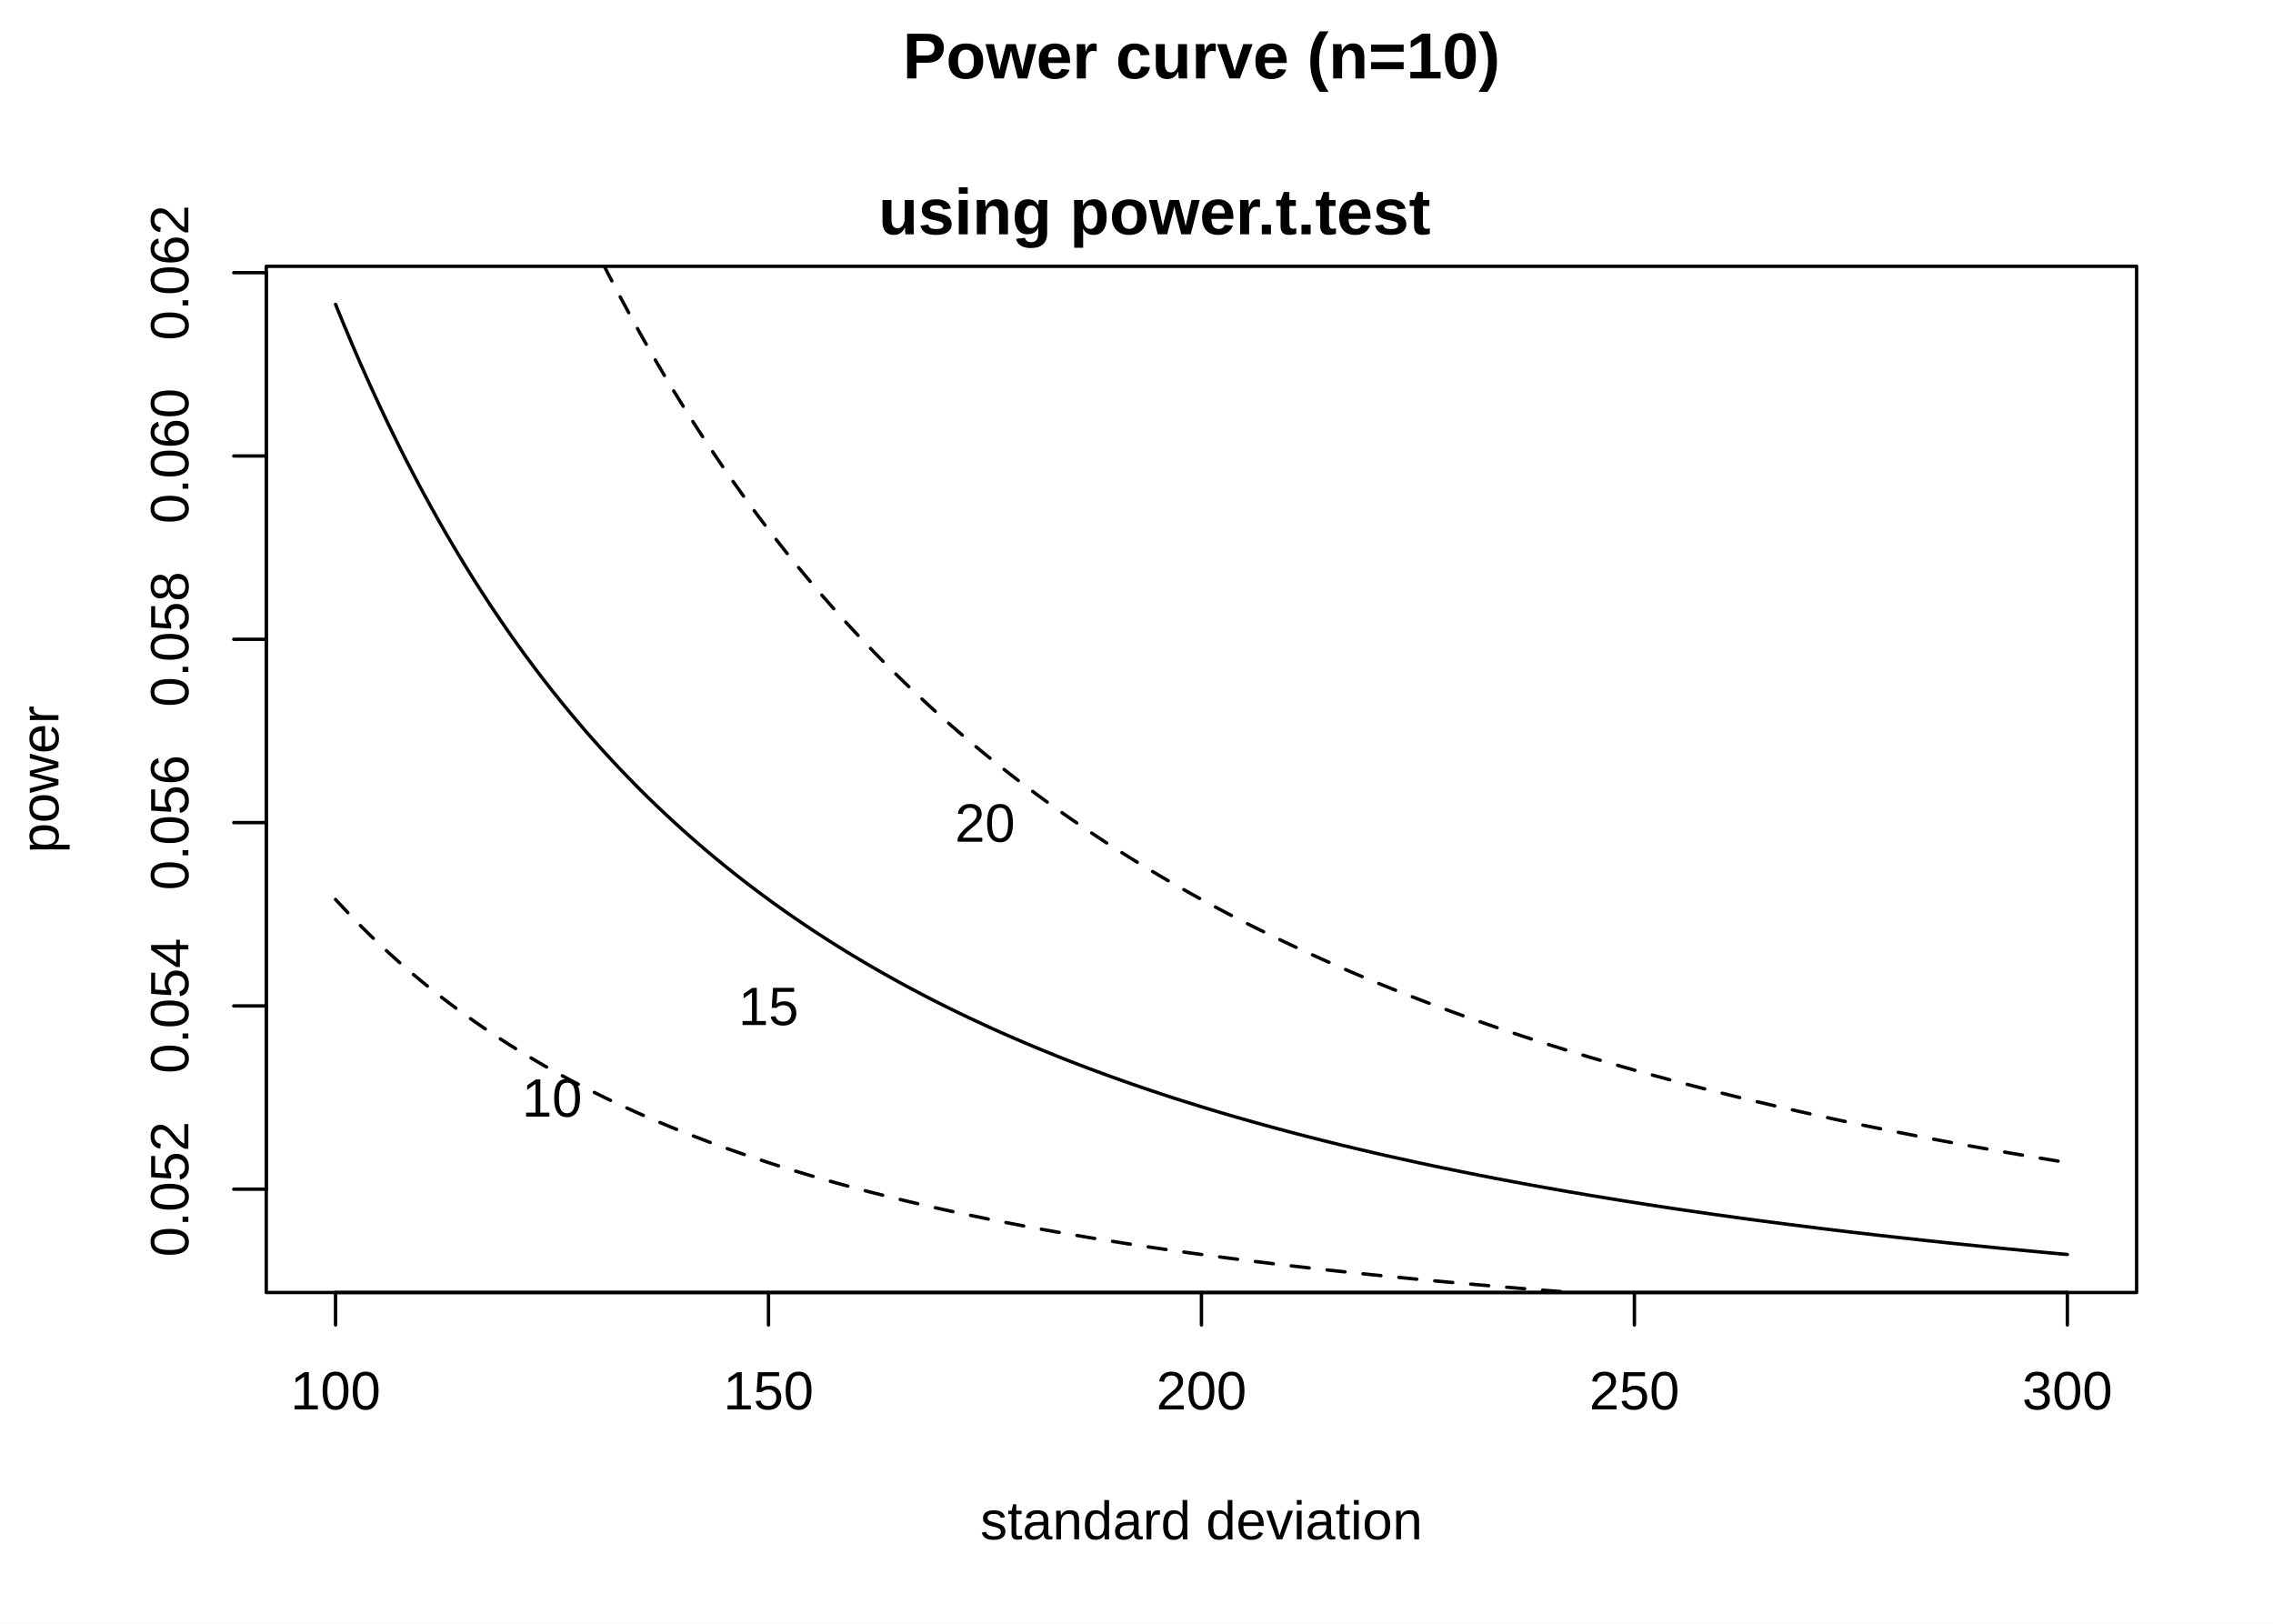
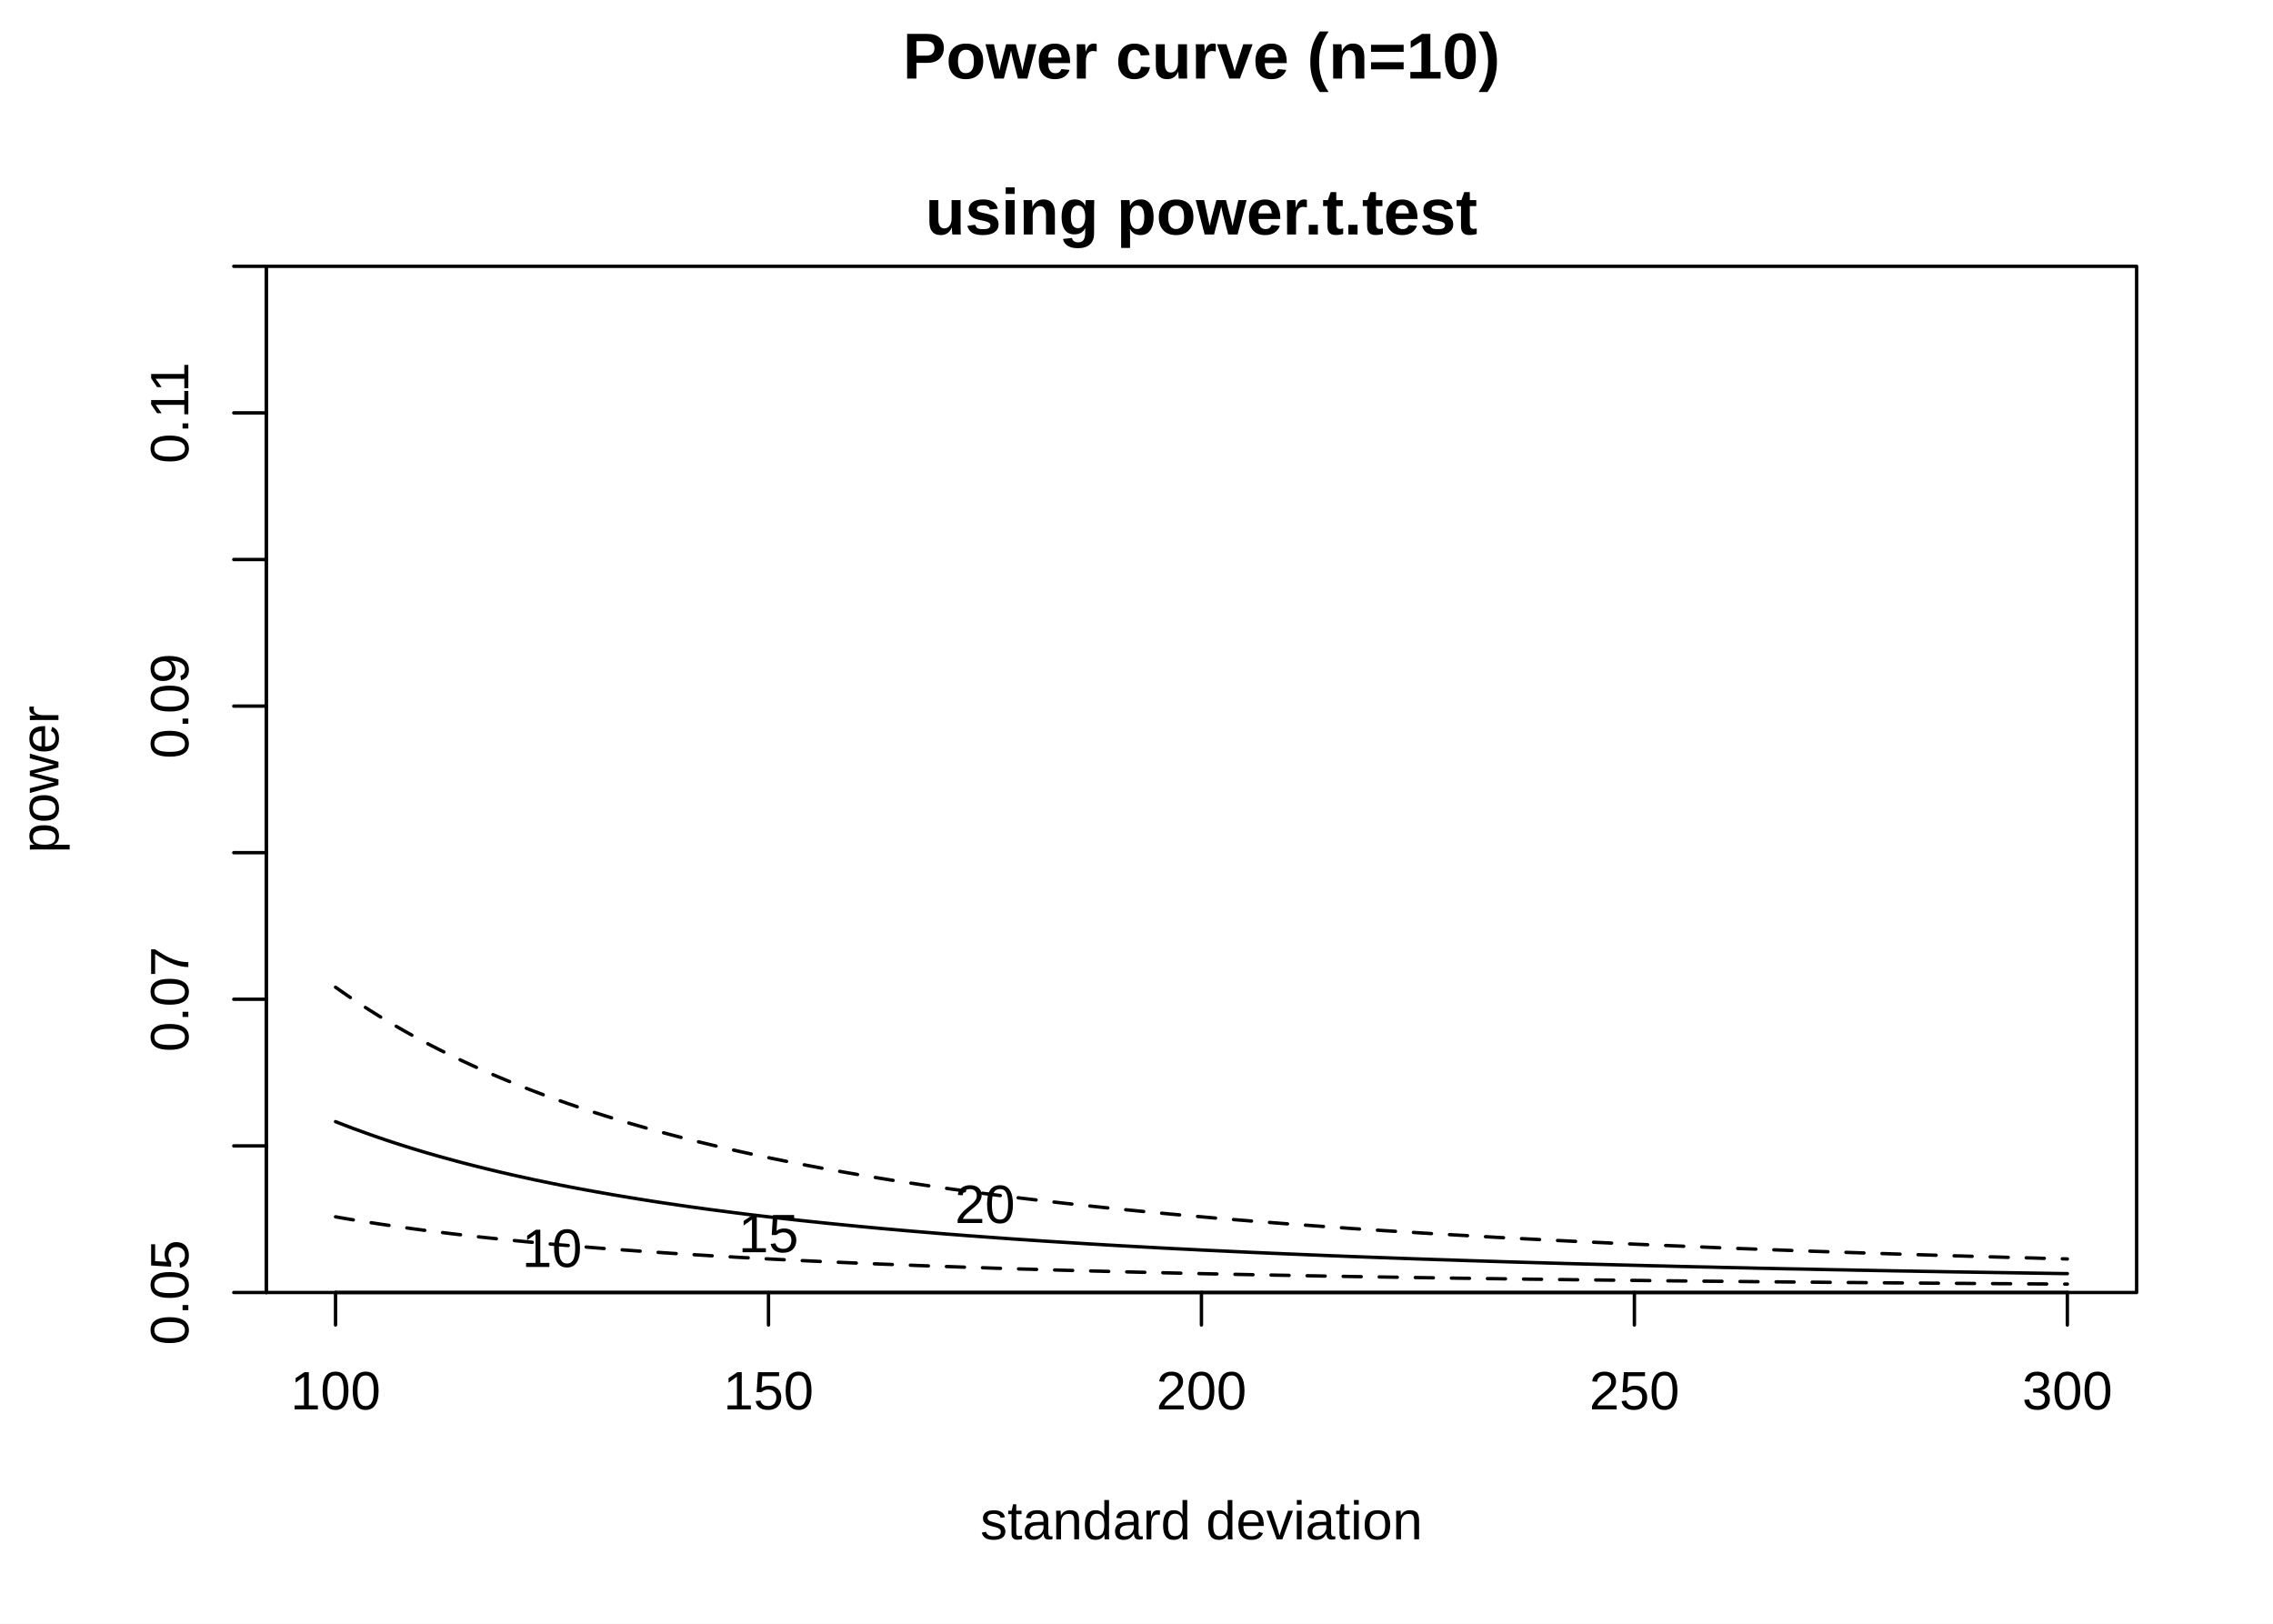
- <svg xmlns="http://www.w3.org/2000/svg" viewBox="0 0 504.00 360.00">
+ <svg xmlns="http://www.w3.org/2000/svg" class="svglite" width="504.00pt" height="360.00pt" viewBox="0 0 504.00 360.00">
  <defs>
    <style type="text/css">
-     line, polyline, polygon, path, rect, circle {
+     .svglite line, .svglite polyline, .svglite polygon, .svglite path, .svglite rect, .svglite circle {
      fill: none;
      stroke: #000000;
      stroke-linecap: round;
      stroke-linejoin: round;
      stroke-miterlimit: 10.00;
    }
+     .svglite text {
+       white-space: pre;
+     }
  </style>
  </defs>
  <rect width="100%" height="100%" style="stroke: none; fill: #FFFFFF;" />
  <defs>
-     <clipPath id="cpNTkuMDR8NDczLjc2fDI4Ni41Nnw1OS4wNA==">
+     <clipPath id="cpMC4wMHw1MDQuMDB8MC4wMHwzNjAuMDA=">
+       <rect x="0.00" y="0.00" width="504.00" height="360.00" />
+     </clipPath>
+   </defs>
+   <g clip-path="url(#cpMC4wMHw1MDQuMDB8MC4wMHwzNjAuMDA=)">
+ </g>
+   <defs>
+     <clipPath id="cpNTkuMDR8NDczLjc2fDU5LjA0fDI4Ni41Ng==">
      <rect x="59.04" y="59.04" width="414.72" height="227.52" />
    </clipPath>
  </defs>
-   <polyline points="74.40,67.47 76.32,72.16 78.24,76.72 80.16,81.14 82.08,85.44 84.00,89.61 85.92,93.67 87.84,97.61 89.76,101.44 91.68,105.16 93.60,108.79 95.52,112.31 97.44,115.74 99.36,119.08 101.28,122.33 103.20,125.50 105.12,128.59 107.04,131.59 108.96,134.52 110.88,137.37 112.80,140.16 114.72,142.87 116.64,145.52 118.56,148.10 120.48,150.62 122.40,153.08 124.32,155.48 126.24,157.82 128.16,160.11 130.08,162.35 132.00,164.53 133.92,166.67 135.84,168.75 137.76,170.79 139.68,172.78 141.60,174.73 143.52,176.64 145.44,178.50 147.36,180.32 149.28,182.10 151.20,183.85 153.12,185.56 155.04,187.23 156.96,188.87 158.88,190.47 160.80,192.04 162.72,193.58 164.64,195.08 166.56,196.56 168.48,198.00 170.40,199.42 172.32,200.81 174.24,202.17 176.16,203.50 178.08,204.81 180.00,206.10 181.92,207.35 183.84,208.59 185.76,209.80 187.68,210.99 189.60,212.15 191.52,213.30 193.44,214.42 195.36,215.52 197.28,216.60 199.20,217.67 201.12,218.71 203.04,219.73 204.96,220.74 206.88,221.73 208.80,222.70 210.72,223.65 212.64,224.59 214.56,225.51 216.48,226.41 218.40,227.30 220.32,228.18 222.24,229.04 224.16,229.88 226.08,230.71 228.00,231.53 229.92,232.33 231.84,233.12 233.76,233.90 235.68,234.67 237.60,235.42 239.52,236.16 241.44,236.89 243.36,237.60 245.28,238.31 247.20,239.00 249.12,239.69 251.04,240.36 252.96,241.02 254.88,241.67 256.80,242.31 258.72,242.95 260.64,243.57 262.56,244.18 264.48,244.78 266.40,245.38 268.32,245.96 270.24,246.54 272.16,247.11 274.08,247.67 276.00,248.22 277.92,248.77 279.84,249.30 281.76,249.83 283.68,250.35 285.60,250.86 287.52,251.37 289.44,251.87 291.36,252.36 293.28,252.85 295.20,253.32 297.12,253.80 299.04,254.26 300.96,254.72 302.88,255.17 304.80,255.62 306.72,256.06 308.64,256.49 310.56,256.92 312.48,257.34 314.40,257.76 316.32,258.17 318.24,258.58 320.16,258.98 322.08,259.37 324.00,259.76 325.92,260.15 327.84,260.53 329.76,260.90 331.68,261.28 333.60,261.64 335.52,262.00 337.44,262.36 339.36,262.71 341.28,263.06 343.20,263.40 345.12,263.74 347.04,264.08 348.96,264.41 350.88,264.73 352.80,265.06 354.72,265.37 356.64,265.69 358.56,266.00 360.48,266.31 362.40,266.61 364.32,266.91 366.24,267.21 368.16,267.50 370.08,267.79 372.00,268.08 373.92,268.36 375.84,268.64 377.76,268.91 379.68,269.19 381.60,269.46 383.52,269.72 385.44,269.99 387.36,270.25 389.28,270.51 391.20,270.76 393.12,271.01 395.04,271.26 396.96,271.51 398.88,271.75 400.80,271.99 402.72,272.23 404.64,272.47 406.56,272.70 408.48,272.93 410.40,273.16 412.32,273.38 414.24,273.60 416.16,273.83 418.08,274.04 420.00,274.26 421.92,274.47 423.84,274.68 425.76,274.89 427.68,275.10 429.60,275.30 431.52,275.51 433.44,275.71 435.36,275.91 437.28,276.10 439.20,276.30 441.12,276.49 443.04,276.68 444.96,276.87 446.88,277.05 448.80,277.24 450.72,277.42 452.64,277.60 454.56,277.78 456.48,277.96 458.40,278.13 " style="stroke-width: 0.75;" clip-path="url(#cpNTkuMDR8NDczLjc2fDI4Ni41Nnw1OS4wNA==)" />
-   <defs>
-     <clipPath id="cpMC4wMHw1MDQuMDB8MzYwLjAwfDAuMDA=">
-       <rect x="0.00" y="0.00" width="504.00" height="360.00" />
-     </clipPath>
-   </defs>
-   <line x1="74.40" y1="286.56" x2="458.40" y2="286.56" style="stroke-width: 0.75;" clip-path="url(#cpMC4wMHw1MDQuMDB8MzYwLjAwfDAuMDA=)" />
-   <line x1="74.40" y1="286.56" x2="74.40" y2="293.76" style="stroke-width: 0.75;" clip-path="url(#cpMC4wMHw1MDQuMDB8MzYwLjAwfDAuMDA=)" />
-   <line x1="170.40" y1="286.56" x2="170.40" y2="293.76" style="stroke-width: 0.75;" clip-path="url(#cpMC4wMHw1MDQuMDB8MzYwLjAwfDAuMDA=)" />
-   <line x1="266.40" y1="286.56" x2="266.40" y2="293.76" style="stroke-width: 0.75;" clip-path="url(#cpMC4wMHw1MDQuMDB8MzYwLjAwfDAuMDA=)" />
-   <line x1="362.40" y1="286.56" x2="362.40" y2="293.76" style="stroke-width: 0.75;" clip-path="url(#cpMC4wMHw1MDQuMDB8MzYwLjAwfDAuMDA=)" />
-   <line x1="458.40" y1="286.56" x2="458.40" y2="293.76" style="stroke-width: 0.75;" clip-path="url(#cpMC4wMHw1MDQuMDB8MzYwLjAwfDAuMDA=)" />
-   <g clip-path="url(#cpMC4wMHw1MDQuMDB8MzYwLjAwfDAuMDA=)">
-     <text x="64.39" y="312.48" style="font-size: 12.00px; font-family: Arial;" textLength="20.02px" lengthAdjust="spacingAndGlyphs">100</text>
+   <g clip-path="url(#cpNTkuMDR8NDczLjc2fDU5LjA0fDI4Ni41Ng==)">
+     <polyline points="74.40,248.68 76.32,249.43 78.24,250.16 80.16,250.86 82.08,251.55 84.00,252.22 85.92,252.87 87.84,253.50 89.76,254.11 91.68,254.71 93.60,255.29 95.52,255.85 97.44,256.40 99.36,256.93 101.28,257.45 103.20,257.96 105.12,258.45 107.04,258.93 108.96,259.40 110.88,259.86 112.80,260.30 114.72,260.74 116.64,261.16 118.56,261.58 120.48,261.98 122.40,262.37 124.32,262.76 126.24,263.13 128.16,263.50 130.08,263.85 132.00,264.20 133.92,264.54 135.84,264.88 137.76,265.20 139.68,265.52 141.60,265.83 143.52,266.14 145.44,266.44 147.36,266.73 149.28,267.01 151.20,267.29 153.12,267.57 155.04,267.83 156.96,268.10 158.88,268.35 160.80,268.60 162.72,268.85 164.64,269.09 166.56,269.33 168.48,269.56 170.40,269.78 172.32,270.01 174.24,270.22 176.16,270.44 178.08,270.65 180.00,270.85 181.92,271.05 183.84,271.25 185.76,271.44 187.68,271.63 189.60,271.82 191.52,272.00 193.44,272.18 195.36,272.36 197.28,272.53 199.20,272.70 201.12,272.87 203.04,273.03 204.96,273.19 206.88,273.35 208.80,273.51 210.72,273.66 212.64,273.81 214.56,273.96 216.48,274.10 218.40,274.24 220.32,274.38 222.24,274.52 224.16,274.66 226.08,274.79 228.00,274.92 229.92,275.05 231.84,275.18 233.76,275.30 235.68,275.42 237.60,275.54 239.52,275.66 241.44,275.78 243.36,275.89 245.28,276.01 247.20,276.12 249.12,276.23 251.04,276.33 252.96,276.44 254.88,276.54 256.80,276.65 258.72,276.75 260.64,276.85 262.56,276.94 264.48,277.04 266.40,277.14 268.32,277.23 270.24,277.32 272.16,277.41 274.08,277.50 276.00,277.59 277.92,277.68 279.84,277.76 281.76,277.85 283.68,277.93 285.60,278.01 287.52,278.09 289.44,278.17 291.36,278.25 293.28,278.33 295.20,278.41 297.12,278.48 299.04,278.56 300.96,278.63 302.88,278.70 304.80,278.77 306.72,278.84 308.64,278.91 310.56,278.98 312.48,279.05 314.40,279.12 316.32,279.18 318.24,279.25 320.16,279.31 322.08,279.37 324.00,279.44 325.92,279.50 327.84,279.56 329.76,279.62 331.68,279.68 333.60,279.74 335.52,279.80 337.44,279.85 339.36,279.91 341.28,279.96 343.20,280.02 345.12,280.07 347.04,280.13 348.96,280.18 350.88,280.23 352.80,280.28 354.72,280.33 356.64,280.38 358.56,280.43 360.48,280.48 362.40,280.53 364.32,280.58 366.24,280.63 368.16,280.67 370.08,280.72 372.00,280.77 373.92,280.81 375.84,280.86 377.76,280.90 379.68,280.94 381.60,280.99 383.52,281.03 385.44,281.07 387.36,281.11 389.28,281.16 391.20,281.20 393.12,281.24 395.04,281.28 396.96,281.32 398.88,281.35 400.80,281.39 402.72,281.43 404.64,281.47 406.56,281.51 408.48,281.54 410.40,281.58 412.32,281.62 414.24,281.65 416.16,281.69 418.08,281.72 420.00,281.76 421.92,281.79 423.84,281.82 425.76,281.86 427.68,281.89 429.60,281.92 431.52,281.96 433.44,281.99 435.36,282.02 437.28,282.05 439.20,282.08 441.12,282.11 443.04,282.14 444.96,282.17 446.88,282.20 448.80,282.23 450.72,282.26 452.64,282.29 454.56,282.32 456.48,282.35 458.40,282.38 " style="stroke-width: 0.75;" />
  </g>
-   <g clip-path="url(#cpMC4wMHw1MDQuMDB8MzYwLjAwfDAuMDA=)">
-     <text x="160.39" y="312.48" style="font-size: 12.00px; font-family: Arial;" textLength="20.02px" lengthAdjust="spacingAndGlyphs">150</text>
+   <g clip-path="url(#cpMC4wMHw1MDQuMDB8MC4wMHwzNjAuMDA=)">
+     <line x1="74.40" y1="286.56" x2="458.40" y2="286.56" style="stroke-width: 0.75;" />
+     <line x1="74.40" y1="286.56" x2="74.40" y2="293.76" style="stroke-width: 0.75;" />
+     <line x1="170.40" y1="286.56" x2="170.40" y2="293.76" style="stroke-width: 0.75;" />
+     <line x1="266.40" y1="286.56" x2="266.40" y2="293.76" style="stroke-width: 0.75;" />
+     <line x1="362.40" y1="286.56" x2="362.40" y2="293.76" style="stroke-width: 0.75;" />
+     <line x1="458.40" y1="286.56" x2="458.40" y2="293.76" style="stroke-width: 0.75;" />
+     <text x="74.40" y="312.48" text-anchor="middle" style="font-size: 12.00px; font-family: &quot;Arial&quot;;" textLength="20.02px" lengthAdjust="spacingAndGlyphs">100</text>
+     <text x="170.40" y="312.48" text-anchor="middle" style="font-size: 12.00px; font-family: &quot;Arial&quot;;" textLength="20.02px" lengthAdjust="spacingAndGlyphs">150</text>
+     <text x="266.40" y="312.48" text-anchor="middle" style="font-size: 12.00px; font-family: &quot;Arial&quot;;" textLength="20.02px" lengthAdjust="spacingAndGlyphs">200</text>
+     <text x="362.40" y="312.48" text-anchor="middle" style="font-size: 12.00px; font-family: &quot;Arial&quot;;" textLength="20.02px" lengthAdjust="spacingAndGlyphs">250</text>
+     <text x="458.40" y="312.48" text-anchor="middle" style="font-size: 12.00px; font-family: &quot;Arial&quot;;" textLength="20.02px" lengthAdjust="spacingAndGlyphs">300</text>
+     <line x1="59.04" y1="286.56" x2="59.04" y2="59.04" style="stroke-width: 0.75;" />
+     <line x1="59.04" y1="286.56" x2="51.84" y2="286.56" style="stroke-width: 0.75;" />
+     <line x1="59.04" y1="254.06" x2="51.84" y2="254.06" style="stroke-width: 0.75;" />
+     <line x1="59.04" y1="221.55" x2="51.84" y2="221.55" style="stroke-width: 0.75;" />
+     <line x1="59.04" y1="189.05" x2="51.84" y2="189.05" style="stroke-width: 0.75;" />
+     <line x1="59.04" y1="156.55" x2="51.84" y2="156.55" style="stroke-width: 0.75;" />
+     <line x1="59.04" y1="124.05" x2="51.84" y2="124.05" style="stroke-width: 0.75;" />
+     <line x1="59.04" y1="91.54" x2="51.84" y2="91.54" style="stroke-width: 0.75;" />
+     <line x1="59.04" y1="59.04" x2="51.84" y2="59.04" style="stroke-width: 0.75;" />
+     <text transform="translate(41.76,286.56) rotate(-90)" text-anchor="middle" style="font-size: 12.00px; font-family: &quot;Arial&quot;;" textLength="23.36px" lengthAdjust="spacingAndGlyphs">0.05</text>
+     <text transform="translate(41.76,221.55) rotate(-90)" text-anchor="middle" style="font-size: 12.00px; font-family: &quot;Arial&quot;;" textLength="23.36px" lengthAdjust="spacingAndGlyphs">0.07</text>
+     <text transform="translate(41.76,156.55) rotate(-90)" text-anchor="middle" style="font-size: 12.00px; font-family: &quot;Arial&quot;;" textLength="23.36px" lengthAdjust="spacingAndGlyphs">0.09</text>
+     <text transform="translate(41.76,91.54) rotate(-90)" text-anchor="middle" style="font-size: 12.00px; font-family: &quot;Arial&quot;;" textLength="23.36px" lengthAdjust="spacingAndGlyphs">0.11</text>
+     <polygon points="59.04,286.56 473.76,286.56 473.76,59.04 59.04,59.04 " style="stroke-width: 0.75;" />
+     <text x="266.40" y="17.42" text-anchor="middle" style="font-size: 14.40px; font-weight: bold; font-family: &quot;Arial&quot;;" textLength="132.39px" lengthAdjust="spacingAndGlyphs">Power curve (n=10)</text>
+     <text x="266.40" y="34.70" text-anchor="middle" style="font-size: 14.40px; font-weight: bold; font-family: &quot;Arial&quot;;" textLength="0.00px" lengthAdjust="spacingAndGlyphs" />
+     <text x="266.40" y="51.98" text-anchor="middle" style="font-size: 14.40px; font-weight: bold; font-family: &quot;Arial&quot;;" textLength="143.13px" lengthAdjust="spacingAndGlyphs">     using power.t.test</text>
+     <text x="266.40" y="341.28" text-anchor="middle" style="font-size: 12.00px; font-family: &quot;Arial&quot;;" textLength="98.06px" lengthAdjust="spacingAndGlyphs">standard deviation</text>
+     <text transform="translate(12.96,172.80) rotate(-90)" text-anchor="middle" style="font-size: 12.00px; font-family: &quot;Arial&quot;;" textLength="32.69px" lengthAdjust="spacingAndGlyphs">power</text>
  </g>
-   <g clip-path="url(#cpMC4wMHw1MDQuMDB8MzYwLjAwfDAuMDA=)">
-     <text x="256.39" y="312.48" style="font-size: 12.00px; font-family: Arial;" textLength="20.02px" lengthAdjust="spacingAndGlyphs">200</text>
-   </g>
-   <g clip-path="url(#cpMC4wMHw1MDQuMDB8MzYwLjAwfDAuMDA=)">
-     <text x="352.39" y="312.48" style="font-size: 12.00px; font-family: Arial;" textLength="20.02px" lengthAdjust="spacingAndGlyphs">250</text>
-   </g>
-   <g clip-path="url(#cpMC4wMHw1MDQuMDB8MzYwLjAwfDAuMDA=)">
-     <text x="448.39" y="312.48" style="font-size: 12.00px; font-family: Arial;" textLength="20.02px" lengthAdjust="spacingAndGlyphs">300</text>
-   </g>
-   <line x1="59.04" y1="263.65" x2="59.04" y2="60.46" style="stroke-width: 0.75;" clip-path="url(#cpMC4wMHw1MDQuMDB8MzYwLjAwfDAuMDA=)" />
-   <line x1="59.04" y1="263.65" x2="51.84" y2="263.65" style="stroke-width: 0.75;" clip-path="url(#cpMC4wMHw1MDQuMDB8MzYwLjAwfDAuMDA=)" />
-   <line x1="59.04" y1="223.02" x2="51.84" y2="223.02" style="stroke-width: 0.75;" clip-path="url(#cpMC4wMHw1MDQuMDB8MzYwLjAwfDAuMDA=)" />
-   <line x1="59.04" y1="182.38" x2="51.84" y2="182.38" style="stroke-width: 0.75;" clip-path="url(#cpMC4wMHw1MDQuMDB8MzYwLjAwfDAuMDA=)" />
-   <line x1="59.04" y1="141.74" x2="51.84" y2="141.74" style="stroke-width: 0.75;" clip-path="url(#cpMC4wMHw1MDQuMDB8MzYwLjAwfDAuMDA=)" />
-   <line x1="59.04" y1="101.10" x2="51.84" y2="101.10" style="stroke-width: 0.75;" clip-path="url(#cpMC4wMHw1MDQuMDB8MzYwLjAwfDAuMDA=)" />
-   <line x1="59.04" y1="60.46" x2="51.84" y2="60.46" style="stroke-width: 0.75;" clip-path="url(#cpMC4wMHw1MDQuMDB8MzYwLjAwfDAuMDA=)" />
-   <g clip-path="url(#cpMC4wMHw1MDQuMDB8MzYwLjAwfDAuMDA=)">
-     <text transform="translate(41.76,278.67) rotate(-90)" style="font-size: 12.00px; font-family: Arial;" textLength="30.03px" lengthAdjust="spacingAndGlyphs">0.052</text>
-   </g>
-   <g clip-path="url(#cpMC4wMHw1MDQuMDB8MzYwLjAwfDAuMDA=)">
-     <text transform="translate(41.76,238.03) rotate(-90)" style="font-size: 12.00px; font-family: Arial;" textLength="30.03px" lengthAdjust="spacingAndGlyphs">0.054</text>
-   </g>
-   <g clip-path="url(#cpMC4wMHw1MDQuMDB8MzYwLjAwfDAuMDA=)">
-     <text transform="translate(41.76,197.39) rotate(-90)" style="font-size: 12.00px; font-family: Arial;" textLength="30.03px" lengthAdjust="spacingAndGlyphs">0.056</text>
-   </g>
-   <g clip-path="url(#cpMC4wMHw1MDQuMDB8MzYwLjAwfDAuMDA=)">
-     <text transform="translate(41.76,156.75) rotate(-90)" style="font-size: 12.00px; font-family: Arial;" textLength="30.03px" lengthAdjust="spacingAndGlyphs">0.058</text>
-   </g>
-   <g clip-path="url(#cpMC4wMHw1MDQuMDB8MzYwLjAwfDAuMDA=)">
-     <text transform="translate(41.76,116.12) rotate(-90)" style="font-size: 12.00px; font-family: Arial;" textLength="30.03px" lengthAdjust="spacingAndGlyphs">0.060</text>
-   </g>
-   <g clip-path="url(#cpMC4wMHw1MDQuMDB8MzYwLjAwfDAuMDA=)">
-     <text transform="translate(41.76,75.48) rotate(-90)" style="font-size: 12.00px; font-family: Arial;" textLength="30.03px" lengthAdjust="spacingAndGlyphs">0.062</text>
-   </g>
-   <polyline points="59.04,286.56 473.76,286.56 473.76,59.04 59.04,59.04 59.04,286.56 " style="stroke-width: 0.75;" clip-path="url(#cpMC4wMHw1MDQuMDB8MzYwLjAwfDAuMDA=)" />
-   <g clip-path="url(#cpMC4wMHw1MDQuMDB8MzYwLjAwfDAuMDA=)">
-     <text x="200.17" y="17.39" style="font-size: 14.40px; font-weight: bold; font-family: Arial;" textLength="132.45px" lengthAdjust="spacingAndGlyphs">Power curve (n=10)</text>
-   </g>
-   <g clip-path="url(#cpMC4wMHw1MDQuMDB8MzYwLjAwfDAuMDA=)">
-     <text x="264.40" y="34.67" style="font-size: 14.40px; font-weight: bold; font-family: Arial;" textLength="4.00px" lengthAdjust="spacingAndGlyphs"> </text>
-   </g>
-   <g clip-path="url(#cpMC4wMHw1MDQuMDB8MzYwLjAwfDAuMDA=)">
-     <text x="194.79" y="51.95" style="font-size: 14.40px; font-weight: bold; font-family: Arial;" textLength="143.21px" lengthAdjust="spacingAndGlyphs">     using power.t.test</text>
-   </g>
-   <g clip-path="url(#cpMC4wMHw1MDQuMDB8MzYwLjAwfDAuMDA=)">
-     <text x="217.37" y="341.28" style="font-size: 12.00px; font-family: Arial;" textLength="98.07px" lengthAdjust="spacingAndGlyphs">standard deviation</text>
-   </g>
-   <g clip-path="url(#cpMC4wMHw1MDQuMDB8MzYwLjAwfDAuMDA=)">
-     <text transform="translate(12.96,189.14) rotate(-90)" style="font-size: 12.00px; font-family: Arial;" textLength="32.68px" lengthAdjust="spacingAndGlyphs">power</text>
-   </g>
-   <defs>
-     <clipPath id="cpNTkuMDR8NDczLjc2fDI4Ni41Nnw1OS4wNA==">
-       <rect x="59.04" y="59.04" width="414.72" height="227.52" />
-     </clipPath>
-   </defs>
-   <polyline points="74.40,199.42 76.32,201.49 78.24,203.50 80.16,205.46 82.08,207.35 84.00,209.20 85.92,210.99 87.84,212.73 89.76,214.42 91.68,216.07 93.60,217.67 95.52,219.22 97.44,220.74 99.36,222.22 101.28,223.65 103.20,225.05 105.12,226.41 107.04,227.74 108.96,229.04 110.88,230.30 112.80,231.53 114.72,232.73 116.64,233.90 118.56,235.04 120.48,236.16 122.40,237.25 124.32,238.31 126.24,239.35 128.16,240.36 130.08,241.35 132.00,242.31 133.92,243.26 135.84,244.18 137.76,245.08 139.68,245.96 141.60,246.83 143.52,247.67 145.44,248.50 147.36,249.30 149.28,250.09 151.20,250.86 153.12,251.62 155.04,252.36 156.96,253.09 158.88,253.80 160.80,254.49 162.72,255.17 164.64,255.84 166.56,256.49 168.48,257.13 170.40,257.76 172.32,258.38 174.24,258.98 176.16,259.57 178.08,260.15 180.00,260.72 181.92,261.28 183.84,261.82 185.76,262.36 187.68,262.88 189.60,263.40 191.52,263.91 193.44,264.41 195.36,264.89 197.28,265.37 199.20,265.84 201.12,266.31 203.04,266.76 204.96,267.21 206.88,267.65 208.80,268.08 210.72,268.50 212.64,268.91 214.56,269.32 216.48,269.72 218.40,270.12 220.32,270.51 222.24,270.89 224.16,271.26 226.08,271.63 228.00,271.99 229.92,272.35 231.84,272.70 233.76,273.04 235.68,273.38 237.60,273.72 239.52,274.04 241.44,274.37 243.36,274.68 245.28,275.00 247.20,275.30 249.12,275.61 251.04,275.91 252.96,276.20 254.88,276.49 256.80,276.77 258.72,277.05 260.64,277.33 262.56,277.60 264.48,277.87 266.40,278.13 268.32,278.39 270.24,278.65 272.16,278.90 274.08,279.15 276.00,279.39 277.92,279.64 279.84,279.87 281.76,280.11 283.68,280.34 285.60,280.57 287.52,280.79 289.44,281.01 291.36,281.23 293.28,281.45 295.20,281.66 297.12,281.87 299.04,282.07 300.96,282.28 302.88,282.48 304.80,282.68 306.72,282.87 308.64,283.06 310.56,283.25 312.48,283.44 314.40,283.63 316.32,283.81 318.24,283.99 320.16,284.17 322.08,284.34 324.00,284.52 325.92,284.69 327.84,284.86 329.76,285.02 331.68,285.19 333.60,285.35 335.52,285.51 337.44,285.67 339.36,285.82 341.28,285.98 343.20,286.13 345.12,286.28 347.04,286.43 348.96,286.58 350.88,286.72 352.80,286.86 354.72,287.01 356.64,287.15 358.56,287.28 360.48,287.42 362.40,287.56 364.32,287.69 366.24,287.82 368.16,287.95 370.08,288.08 372.00,288.21 373.92,288.33 375.84,288.45 377.76,288.58 379.68,288.70 381.60,288.82 383.52,288.94 385.44,289.05 387.36,289.17 389.28,289.28 391.20,289.40 393.12,289.51 395.04,289.62 396.96,289.73 398.88,289.84 400.80,289.94 402.72,290.05 404.64,290.15 406.56,290.26 408.48,290.36 410.40,290.46 412.32,290.56 414.24,290.66 416.16,290.76 418.08,290.85 420.00,290.95 421.92,291.05 423.84,291.14 425.76,291.23 427.68,291.32 429.60,291.41 431.52,291.50 433.44,291.59 435.36,291.68 437.28,291.77 439.20,291.86 441.12,291.94 443.04,292.03 444.96,292.11 446.88,292.19 448.80,292.27 450.72,292.35 452.64,292.43 454.56,292.51 456.48,292.59 458.40,292.67 " style="stroke-width: 0.75; stroke-dasharray: 4.00,4.00;" clip-path="url(#cpNTkuMDR8NDczLjc2fDI4Ni41Nnw1OS4wNA==)" />
-   <polyline points="108.45,0.00 108.96,1.39 110.88,6.50 112.80,11.48 114.72,16.33 116.64,21.07 118.56,25.69 120.48,30.20 122.40,34.60 124.32,38.89 126.24,43.09 128.16,47.18 130.08,51.18 132.00,55.08 133.92,58.90 135.84,62.63 137.76,66.27 139.68,69.83 141.60,73.31 143.52,76.72 145.44,80.05 147.36,83.31 149.28,86.49 151.20,89.61 153.12,92.67 155.04,95.65 156.96,98.58 158.88,101.44 160.80,104.24 162.72,106.99 164.64,109.68 166.56,112.31 168.48,114.90 170.40,117.43 172.32,119.90 174.24,122.33 176.16,124.72 178.08,127.05 180.00,129.34 181.92,131.59 183.84,133.79 185.76,135.96 187.68,138.08 189.60,140.16 191.52,142.20 193.44,144.20 195.36,146.17 197.28,148.10 199.20,150.00 201.12,151.86 203.04,153.68 204.96,155.48 206.88,157.24 208.80,158.97 210.72,160.68 212.64,162.35 214.56,163.99 216.48,165.61 218.40,167.19 220.32,168.75 222.24,170.28 224.16,171.79 226.08,173.27 228.00,174.73 229.92,176.16 231.84,177.57 233.76,178.96 235.68,180.32 237.60,181.66 239.52,182.98 241.44,184.28 243.36,185.56 245.28,186.82 247.20,188.05 249.12,189.27 251.04,190.47 252.96,191.65 254.88,192.81 256.80,193.96 258.72,195.08 260.64,196.19 262.56,197.28 264.48,198.36 266.40,199.42 268.32,200.46 270.24,201.49 272.16,202.51 274.08,203.50 276.00,204.49 277.92,205.46 279.84,206.41 281.76,207.35 283.68,208.28 285.60,209.20 287.52,210.10 289.44,210.99 291.36,211.86 293.28,212.73 295.20,213.58 297.12,214.42 299.04,215.25 300.96,216.07 302.88,216.87 304.80,217.67 306.72,218.45 308.64,219.22 310.56,219.99 312.48,220.74 314.40,221.48 316.32,222.22 318.24,222.94 320.16,223.65 322.08,224.36 324.00,225.05 325.92,225.74 327.84,226.41 329.76,227.08 331.68,227.74 333.60,228.39 335.52,229.04 337.44,229.67 339.36,230.30 341.28,230.92 343.20,231.53 345.12,232.13 347.04,232.73 348.96,233.32 350.88,233.90 352.80,234.48 354.72,235.04 356.64,235.60 358.56,236.16 360.48,236.71 362.40,237.25 364.32,237.78 366.24,238.31 368.16,238.83 370.08,239.35 372.00,239.85 373.92,240.36 375.84,240.86 377.76,241.35 379.68,241.83 381.60,242.31 383.52,242.79 385.44,243.26 387.36,243.72 389.28,244.18 391.20,244.63 393.12,245.08 395.04,245.53 396.96,245.96 398.88,246.40 400.80,246.83 402.72,247.25 404.64,247.67 406.56,248.09 408.48,248.50 410.40,248.90 412.32,249.30 414.24,249.70 416.16,250.09 418.08,250.48 420.00,250.86 421.92,251.24 423.84,251.62 425.76,251.99 427.68,252.36 429.60,252.73 431.52,253.09 433.44,253.44 435.36,253.80 437.28,254.15 439.20,254.49 441.12,254.83 443.04,255.17 444.96,255.51 446.88,255.84 448.80,256.17 450.72,256.49 452.64,256.81 454.56,257.13 456.48,257.45 458.40,257.76 " style="stroke-width: 0.75; stroke-dasharray: 4.00,4.00;" clip-path="url(#cpNTkuMDR8NDczLjc2fDI4Ni41Nnw1OS4wNA==)" />
-   <g clip-path="url(#cpNTkuMDR8NDczLjc2fDI4Ni41Nnw1OS4wNA==)">
-     <text x="115.73" y="247.57" style="font-size: 12.00px; font-family: Arial;" textLength="13.35px" lengthAdjust="spacingAndGlyphs">10</text>
-   </g>
-   <g clip-path="url(#cpNTkuMDR8NDczLjc2fDI4Ni41Nnw1OS4wNA==)">
-     <text x="163.73" y="227.26" style="font-size: 12.00px; font-family: Arial;" textLength="13.35px" lengthAdjust="spacingAndGlyphs">15</text>
-   </g>
-   <g clip-path="url(#cpNTkuMDR8NDczLjc2fDI4Ni41Nnw1OS4wNA==)">
-     <text x="211.73" y="186.62" style="font-size: 12.00px; font-family: Arial;" textLength="13.35px" lengthAdjust="spacingAndGlyphs">20</text>
+   <g clip-path="url(#cpNTkuMDR8NDczLjc2fDU5LjA0fDI4Ni41Ng==)">
+     <polyline points="74.40,269.78 76.32,270.12 78.24,270.44 80.16,270.75 82.08,271.05 84.00,271.35 85.92,271.63 87.84,271.91 89.76,272.18 91.68,272.45 93.60,272.70 95.52,272.95 97.44,273.19 99.36,273.43 101.28,273.66 103.20,273.88 105.12,274.10 107.04,274.32 108.96,274.52 110.88,274.72 112.80,274.92 114.72,275.11 116.64,275.30 118.56,275.48 120.48,275.66 122.40,275.84 124.32,276.01 126.24,276.17 128.16,276.33 130.08,276.49 132.00,276.65 133.92,276.80 135.84,276.94 137.76,277.09 139.68,277.23 141.60,277.37 143.52,277.50 145.44,277.63 147.36,277.76 149.28,277.89 151.20,278.01 153.12,278.13 155.04,278.25 156.96,278.37 158.88,278.48 160.80,278.59 162.72,278.70 164.64,278.81 166.56,278.91 168.48,279.02 170.40,279.12 172.32,279.22 174.24,279.31 176.16,279.41 178.08,279.50 180.00,279.59 181.92,279.68 183.84,279.77 185.76,279.85 187.68,279.94 189.60,280.02 191.52,280.10 193.44,280.18 195.36,280.26 197.28,280.33 199.20,280.41 201.12,280.48 203.04,280.56 204.96,280.63 206.88,280.70 208.80,280.77 210.72,280.83 212.64,280.90 214.56,280.97 216.48,281.03 218.40,281.09 220.32,281.16 222.24,281.22 224.16,281.28 226.08,281.34 228.00,281.39 229.92,281.45 231.84,281.51 233.76,281.56 235.68,281.62 237.60,281.67 239.52,281.72 241.44,281.77 243.36,281.82 245.28,281.87 247.20,281.92 249.12,281.97 251.04,282.02 252.96,282.07 254.88,282.11 256.80,282.16 258.72,282.20 260.64,282.25 262.56,282.29 264.48,282.33 266.40,282.38 268.32,282.42 270.24,282.46 272.16,282.50 274.08,282.54 276.00,282.58 277.92,282.62 279.84,282.65 281.76,282.69 283.68,282.73 285.60,282.76 287.52,282.80 289.44,282.84 291.36,282.87 293.28,282.91 295.20,282.94 297.12,282.97 299.04,283.01 300.96,283.04 302.88,283.07 304.80,283.10 306.72,283.13 308.64,283.16 310.56,283.19 312.48,283.22 314.40,283.25 316.32,283.28 318.24,283.31 320.16,283.34 322.08,283.37 324.00,283.40 325.92,283.42 327.84,283.45 329.76,283.48 331.68,283.50 333.60,283.53 335.52,283.56 337.44,283.58 339.36,283.61 341.28,283.63 343.20,283.65 345.12,283.68 347.04,283.70 348.96,283.73 350.88,283.75 352.80,283.77 354.72,283.79 356.64,283.82 358.56,283.84 360.48,283.86 362.40,283.88 364.32,283.90 366.24,283.93 368.16,283.95 370.08,283.97 372.00,283.99 373.92,284.01 375.84,284.03 377.76,284.05 379.68,284.07 381.60,284.08 383.52,284.10 385.44,284.12 387.36,284.14 389.28,284.16 391.20,284.18 393.12,284.20 395.04,284.21 396.96,284.23 398.88,284.25 400.80,284.26 402.72,284.28 404.64,284.30 406.56,284.32 408.48,284.33 410.40,284.35 412.32,284.36 414.24,284.38 416.16,284.40 418.08,284.41 420.00,284.43 421.92,284.44 423.84,284.46 425.76,284.47 427.68,284.49 429.60,284.50 431.52,284.51 433.44,284.53 435.36,284.54 437.28,284.56 439.20,284.57 441.12,284.58 443.04,284.60 444.96,284.61 446.88,284.62 448.80,284.64 450.72,284.65 452.64,284.66 454.56,284.68 456.48,284.69 458.40,284.70 " style="stroke-width: 0.75; stroke-dasharray: 4.00,4.00;" />
+     <polyline points="74.40,218.88 76.32,220.23 78.24,221.54 80.16,222.81 82.08,224.04 84.00,225.24 85.92,226.40 87.84,227.53 89.76,228.63 91.68,229.70 93.60,230.74 95.52,231.75 97.44,232.73 99.36,233.69 101.28,234.62 103.20,235.52 105.12,236.41 107.04,237.27 108.96,238.11 110.88,238.92 112.80,239.72 114.72,240.50 116.64,241.26 118.56,241.99 120.48,242.72 122.40,243.42 124.32,244.11 126.24,244.78 128.16,245.43 130.08,246.07 132.00,246.70 133.92,247.31 135.84,247.90 137.76,248.49 139.68,249.06 141.60,249.61 143.52,250.16 145.44,250.69 147.36,251.21 149.28,251.72 151.20,252.22 153.12,252.71 155.04,253.19 156.96,253.65 158.88,254.11 160.80,254.56 162.72,255.00 164.64,255.43 166.56,255.85 168.48,256.26 170.40,256.67 172.32,257.06 174.24,257.45 176.16,257.83 178.08,258.21 180.00,258.57 181.92,258.93 183.84,259.29 185.76,259.63 187.68,259.97 189.60,260.30 191.52,260.63 193.44,260.95 195.36,261.27 197.28,261.58 199.20,261.88 201.12,262.18 203.04,262.47 204.96,262.76 206.88,263.04 208.80,263.31 210.72,263.59 212.64,263.85 214.56,264.12 216.48,264.38 218.40,264.63 220.32,264.88 222.24,265.12 224.16,265.36 226.08,265.60 228.00,265.83 229.92,266.06 231.84,266.29 233.76,266.51 235.68,266.73 237.60,266.94 239.52,267.15 241.44,267.36 243.36,267.57 245.28,267.77 247.20,267.97 249.12,268.16 251.04,268.35 252.96,268.54 254.88,268.73 256.80,268.91 258.72,269.09 260.64,269.27 262.56,269.44 264.48,269.61 266.40,269.78 268.32,269.95 270.24,270.12 272.16,270.28 274.08,270.44 276.00,270.59 277.92,270.75 279.84,270.90 281.76,271.05 283.68,271.20 285.60,271.35 287.52,271.49 289.44,271.63 291.36,271.77 293.28,271.91 295.20,272.05 297.12,272.18 299.04,272.32 300.96,272.45 302.88,272.58 304.80,272.70 306.72,272.83 308.64,272.95 310.56,273.07 312.48,273.19 314.40,273.31 316.32,273.43 318.24,273.55 320.16,273.66 322.08,273.77 324.00,273.88 325.92,273.99 327.84,274.10 329.76,274.21 331.68,274.32 333.60,274.42 335.52,274.52 337.44,274.62 339.36,274.72 341.28,274.82 343.20,274.92 345.12,275.02 347.04,275.11 348.96,275.21 350.88,275.30 352.80,275.39 354.72,275.48 356.64,275.57 358.56,275.66 360.48,275.75 362.40,275.84 364.32,275.92 366.24,276.01 368.16,276.09 370.08,276.17 372.00,276.25 373.92,276.33 375.84,276.41 377.76,276.49 379.68,276.57 381.60,276.65 383.52,276.72 385.44,276.80 387.36,276.87 389.28,276.94 391.20,277.02 393.12,277.09 395.04,277.16 396.96,277.23 398.88,277.30 400.80,277.37 402.72,277.44 404.64,277.50 406.56,277.57 408.48,277.63 410.40,277.70 412.32,277.76 414.24,277.83 416.16,277.89 418.08,277.95 420.00,278.01 421.92,278.07 423.84,278.13 425.76,278.19 427.68,278.25 429.60,278.31 431.52,278.37 433.44,278.43 435.36,278.48 437.28,278.54 439.20,278.59 441.12,278.65 443.04,278.70 444.96,278.76 446.88,278.81 448.80,278.86 450.72,278.91 452.64,278.97 454.56,279.02 456.48,279.07 458.40,279.12 " style="stroke-width: 0.75; stroke-dasharray: 4.00,4.00;" />
+     <text x="122.40" y="280.89" text-anchor="middle" style="font-size: 12.00px; font-family: &quot;Arial&quot;;" textLength="13.35px" lengthAdjust="spacingAndGlyphs">10</text>
+     <text x="170.40" y="277.63" text-anchor="middle" style="font-size: 12.00px; font-family: &quot;Arial&quot;;" textLength="13.35px" lengthAdjust="spacingAndGlyphs">15</text>
+     <text x="218.40" y="271.15" text-anchor="middle" style="font-size: 12.00px; font-family: &quot;Arial&quot;;" textLength="13.35px" lengthAdjust="spacingAndGlyphs">20</text>
  </g>
</svg>
